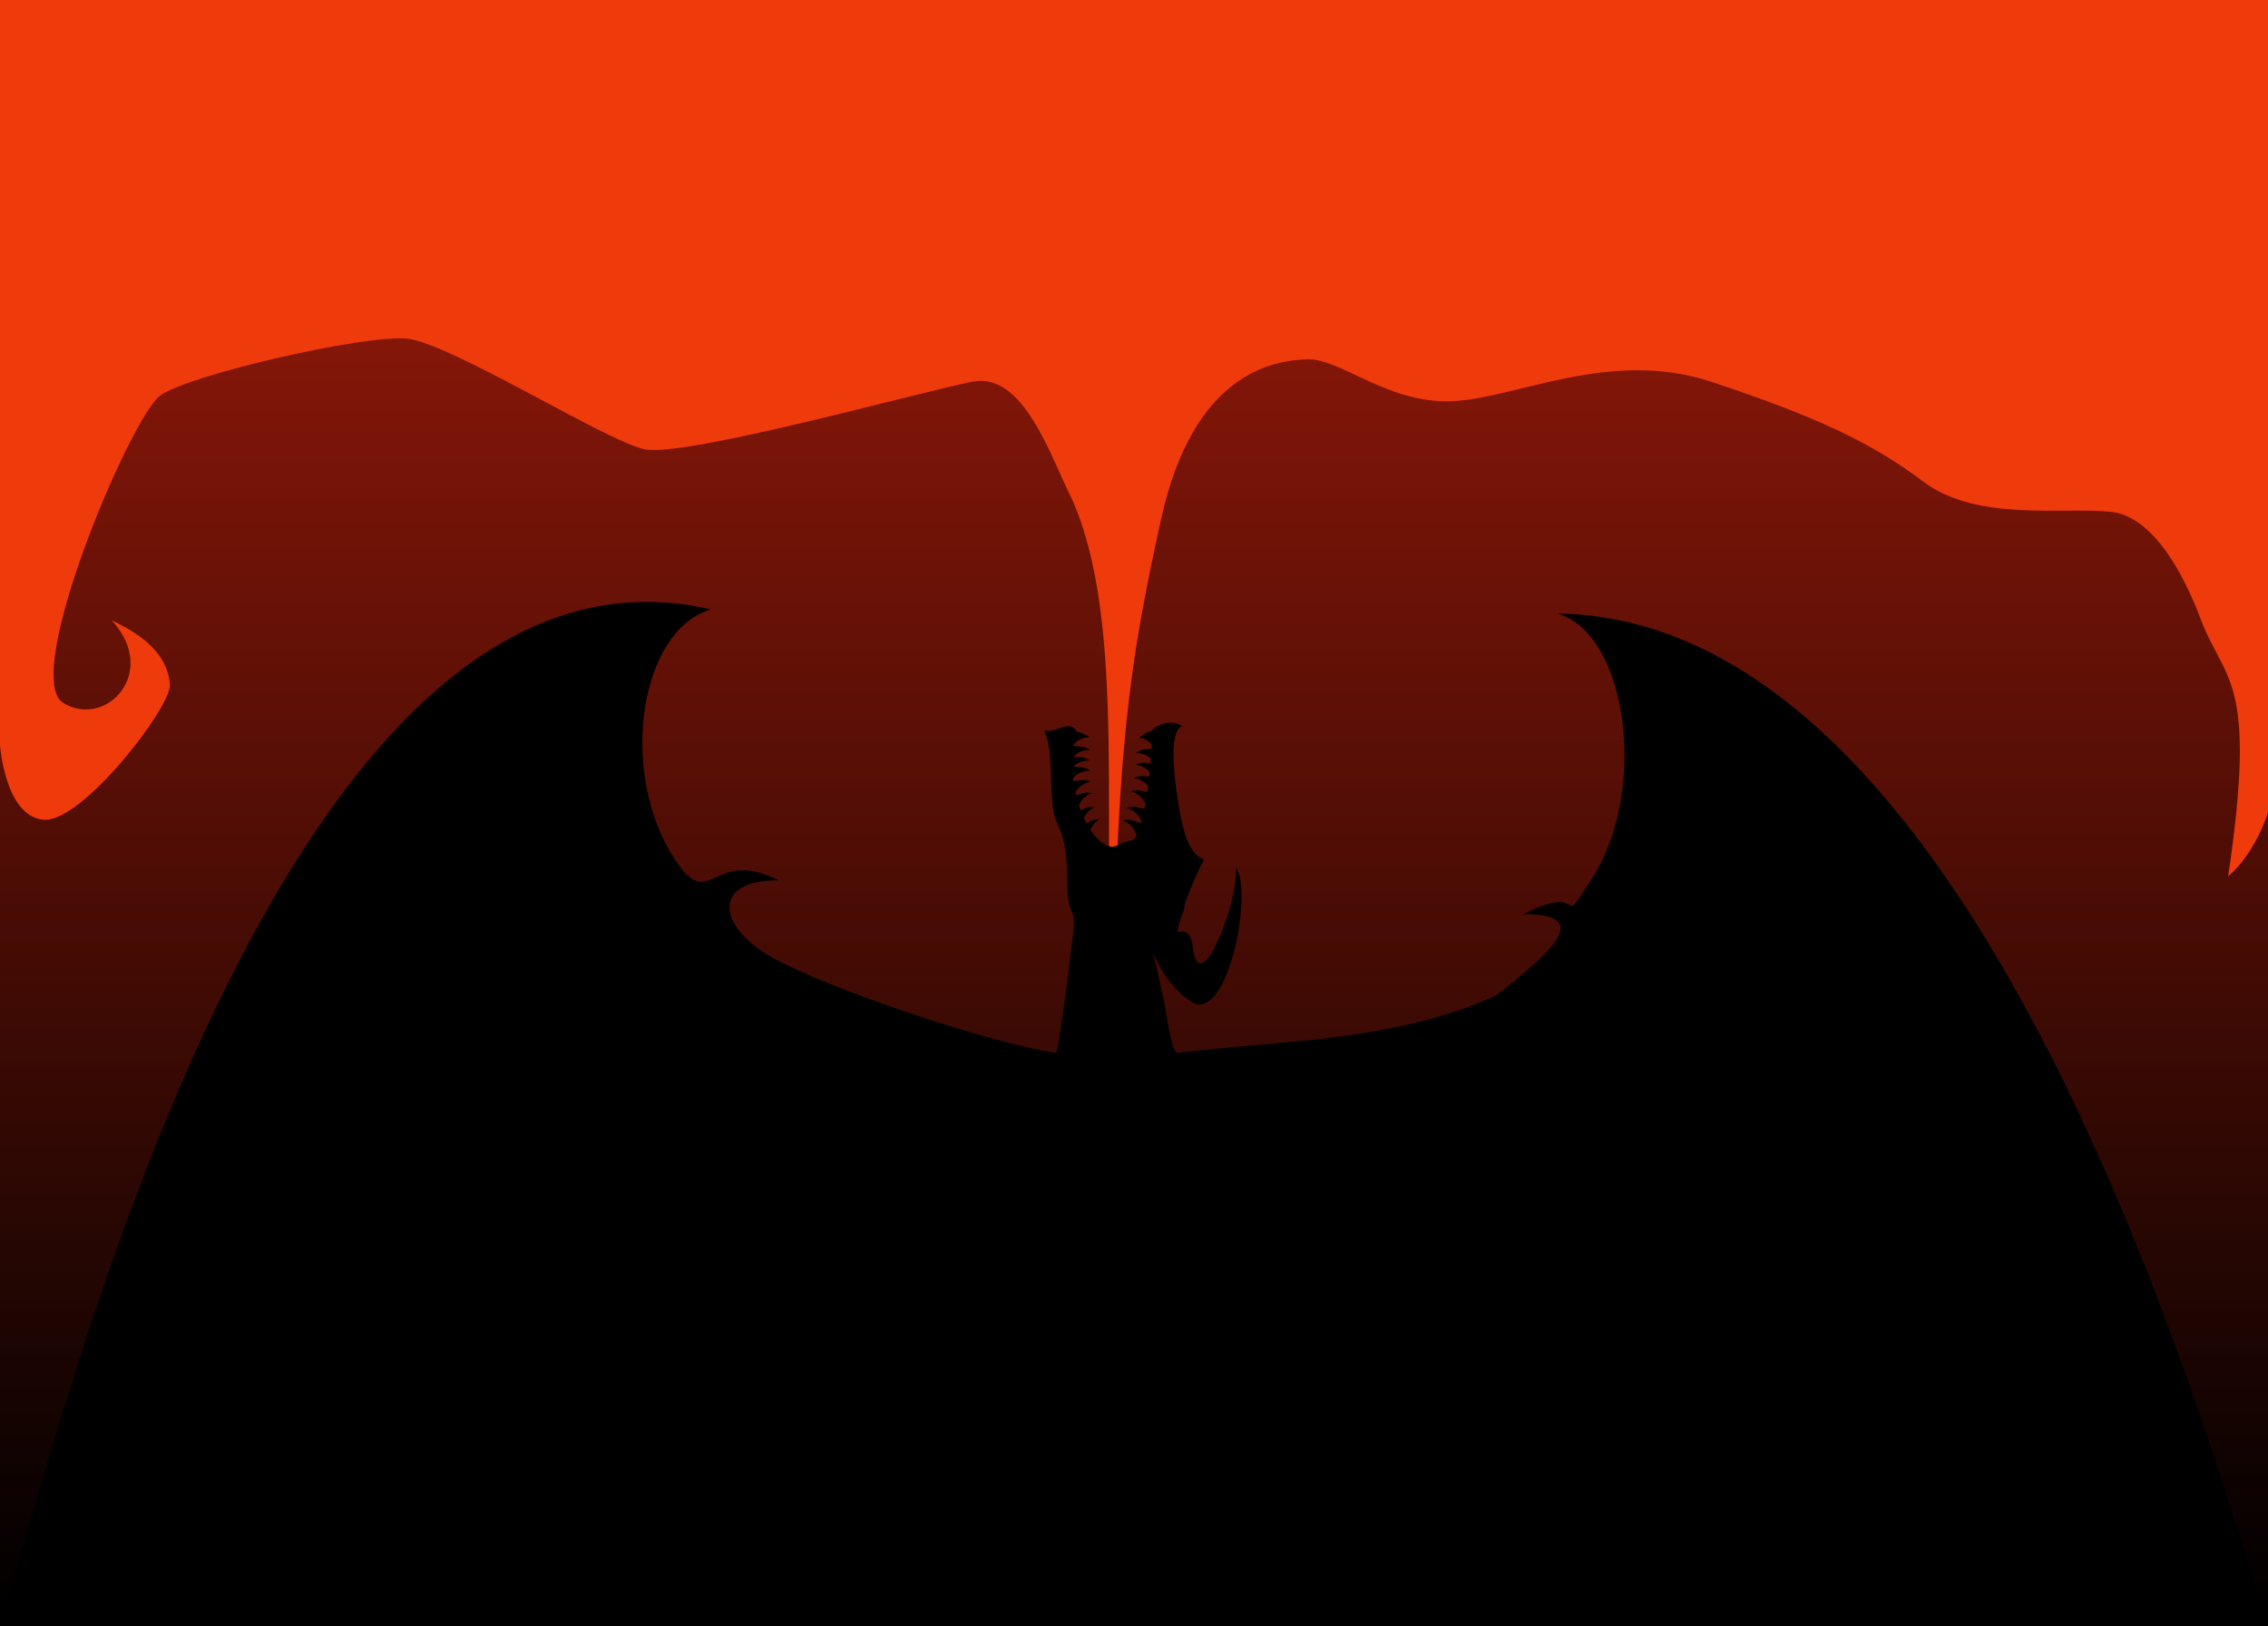
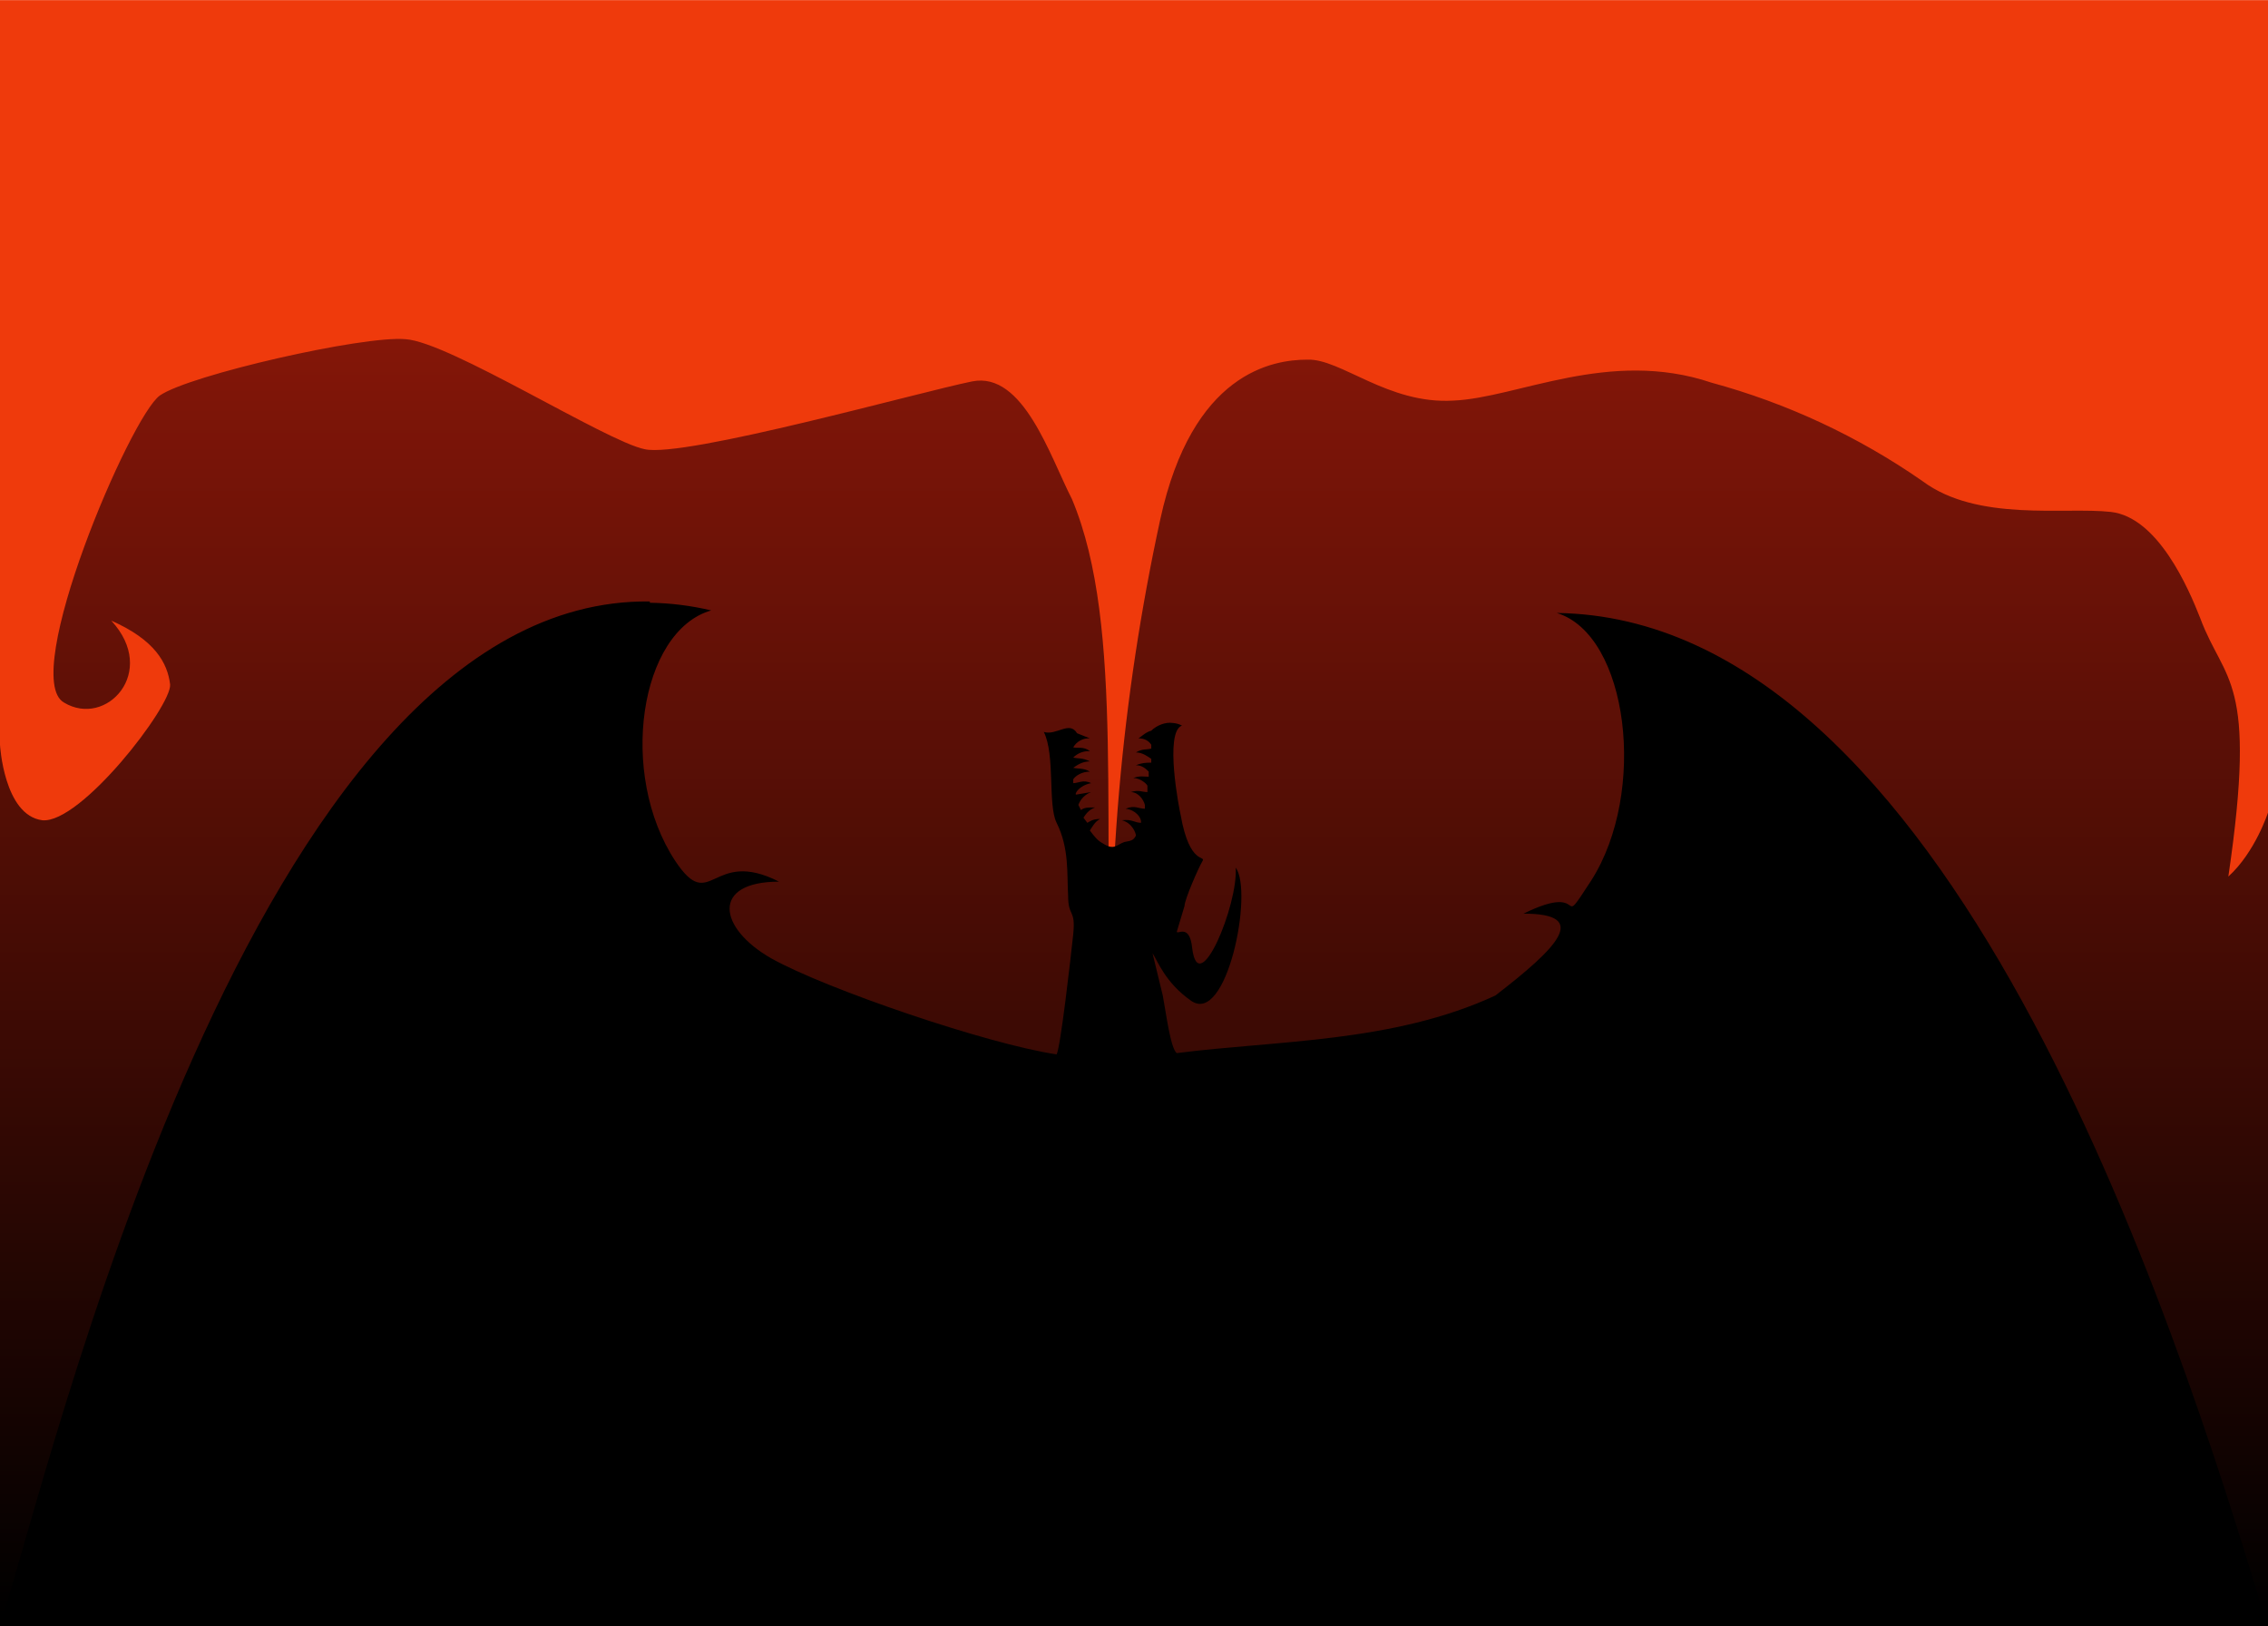
- <svg xmlns="http://www.w3.org/2000/svg" xmlns:xlink="http://www.w3.org/1999/xlink" width="670" height="480" viewBox="0 0 177.271 127">
+ <svg xmlns="http://www.w3.org/2000/svg" xmlns:xlink="http://www.w3.org/1999/xlink" width="670" height="480" viewBox="0 0 177.3 127">
  <defs>
    <linearGradient id="a">
      <stop offset="0" />
      <stop offset="1" stop-color="#9b1a0a" />
    </linearGradient>
-     <linearGradient xlink:href="#a" id="b" x1="50.271" y1="315.959" x2="50.271" y2="246.91" gradientUnits="userSpaceOnUse" gradientTransform="matrix(1 0 0 1.69634 74.083 -510.337)" />
+     <linearGradient xlink:href="#a" id="b" x1="50.3" y1="316" x2="50.3" y2="246.9" gradientUnits="userSpaceOnUse" gradientTransform="matrix(1 0 0 1.69634 74 -510.3)" />
  </defs>
-   <path fill="url(#b)" d="M0-87.313h177.271V26.688H0z" transform="translate(0 100.542)" />
-   <path d="M86.962 83.307C86 64.94 88.139 48.893 83.809 39.047c-1.684-3.32-3.784-10.016-7.807-9.22-4.022.794-22.522 5.939-25.61 5.284-3.086-.655-15.274-8.368-18.642-8.653-3.368-.284-16.931 2.813-19.223 4.45-2.292 1.637-10.94 22.02-7.573 24.032 3.368 2.011 7.493-2.403 3.789-6.455 3.336 1.557 4.396 3.274 4.537 5.005.14 1.73-6.923 10.898-9.916 10.57C.37 63.733 0 58.208 0 58.208V0H177.271v63.5s-.936 3.114-3.114 4.984c2.312-15.621-.262-15.088-2.18-20.186-.872-2.32-3.292-7.872-6.94-8.293-3.648-.421-10.474.816-14.697-2.36-4.223-3.176-8.588-5.147-16.525-7.792-7.938-2.646-15.18 1.248-20.258 1.496-5.078.248-8.796-3.381-11.405-3.273-2.609.108-8.873 1.008-11.404 12.519-2.531 11.511-3.625 18.516-3.786 42.712z" fill="#ef3a0c" />
-   <path d="M50.838 47.043C19.578 46.616 3.731 115.64 0 127c21.167 0 61.453.083 86.492.083 45.8-.083 56.383-.083 90.802.237-7.512-25.27-25.199-78.942-55.562-79.375 5.575 1.637 7.098 14.042 2.622 20.847-2.803 4.26 0 0-5.292 2.645 5.292 0 2.646 2.646-2.116 6.35-8.122 3.701-17.143 3.512-24.938 4.498-.529-.264-.86-3.44-1.124-4.498-.363-1.583-.542-2.694-.812-3.33.42.646.968 2.364 2.966 3.781 2.873 2.038 4.952-8.552 3.567-10.439.188 2.879-2.872 10.406-3.358 6.273-.225-1.915-1.257-1.007-1.206-1.312.163-.957.493-1.412.546-1.938.053-.527 1.13-2.98 1.445-3.48.316-.5-1.035.342-1.764-3.632-.068-.368-1.278-6.467.133-6.97a1.842 1.842 0 0 0-.679-.248c-.642-.09-1.334.22-1.737.633-.43.107-.708.367-.988.549.517-.027.759.259 1.02.5-.002.108-.004.207-.01.327-.41.099-.681-.033-1.224.348.544-.039.916.206 1.177.455-.008.11-.019.223-.028.336-.34-.018-.653-.118-1.162.124.491.047.87.31 1.097.574l-.037.35c-.365-.007-.684-.134-1.222.123.518.05.91.341 1.132.619-.02.157-.04.31-.063.466-.39-.044-.689-.243-1.29-.052.63.15 1.023.641 1.146.98-.022.124-.045.245-.068.365-.46-.003-.756-.27-1.422-.058.729.172 1.142.805 1.185 1.126v.002l-.011.044c-.495-.026-.757-.353-1.468-.196.71.239 1.063.907 1.076 1.23 0 .01.001.012.002.019-.227.375-.454.32-.91.45-.613.172-.794.664-1.704.105-.366-.253-.694-.615-.984-1.05.127-.301.36-.629.737-.842-.517-.011-.769.173-1.044.324a7.515 7.515 0 0 1-.203-.418c.146-.31.421-.651.849-.844-.531-.06-.798.113-1.097.24a9.873 9.873 0 0 1-.138-.399 1.74 1.74 0 0 1 1.018-.945c-.588-.123-.873.078-1.234.17-.018-.077-.04-.151-.056-.228.174-.322.597-.74 1.211-.837-.618-.247-.939-.038-1.366-.043a12.04 12.04 0 0 1-.032-.238c.235-.28.736-.604 1.358-.573-.556-.368-.913-.229-1.332-.322.26-.253.72-.507 1.272-.479-.528-.35-.877-.24-1.27-.309a1.732 1.732 0 0 1 1.307-.514c-.559-.37-.917-.228-1.34-.324l.002-.005a1.439 1.439 0 0 1 1.315-.65c-.51-.37-.908-.367-1.045-.47-.55-1.002-1.585.197-2.515-.076.855 1.853.245 5.682.975 7.163.947 1.921.76 3.888.86 5.614.1 1.726.649 1.08.429 3.002-.22 1.923-1.076 8.899-1.34 9.428-5.367-.798-17.987-5.091-22.202-7.465-4.272-2.406-4.786-6.03.506-6.03-5.292-2.645-5.292 2.646-8.094-1.614-4.477-6.805-2.773-17.916 2.802-19.552a22.316 22.316 0 0 0-4.724-.582z" />
+   <path fill="url(#b)" d="M0-87.3h177.3v114H0z" transform="translate(0 100.5)" />
+   <path d="M87 83.3C86 65 88 49 83.8 39c-1.7-3.3-3.8-10-7.8-9.2-4 .8-22.5 6-25.6 5.3-3-.6-15.3-8.4-18.7-8.6-3.3-.3-16.9 2.8-19.2 4.4-2.3 1.6-11 22-7.5 24 3.3 2 7.4-2.4 3.7-6.4 3.4 1.5 4.4 3.3 4.6 5 .1 1.7-7 10.9-10 10.6-3-.4-3.3-5.9-3.3-5.9V0h177.3v63.5s-1 3.1-3.1 5c2.3-15.6-.3-15.1-2.2-20.2-.9-2.3-3.3-7.9-7-8.3-3.6-.4-10.4.8-14.7-2.4a53.4 53.4 0 0 0-16.5-7.7c-8-2.7-15.2 1.2-20.2 1.4-5.1.3-8.8-3.3-11.4-3.2-2.7 0-9 1-11.5 12.5A168.5 168.5 0 0 0 87 83.3z" fill="#ef3a0c" />
+   <path d="M50.8 47c-31.2-.4-47 68.6-50.8 80h86.5c45.8 0 56.4 0 90.8.3-7.5-25.3-25.2-79-55.6-79.4 5.6 1.7 7.1 14 2.7 20.9-2.8 4.3 0 0-5.3 2.6 5.3 0 2.6 2.7-2.2 6.4-8 3.7-17.1 3.5-24.9 4.5-.5-.3-.9-3.5-1.1-4.5l-.8-3.3c.4.6 1 2.3 3 3.7 2.8 2 4.9-8.5 3.5-10.4.2 2.9-2.9 10.4-3.4 6.3-.2-2-1.2-1-1.2-1.3l.6-2c0-.5 1.1-3 1.4-3.5.3-.5-1 .4-1.7-3.6-.1-.4-1.3-6.5.1-7a1.8 1.8 0 0 0-.7-.2c-.6-.1-1.3.2-1.7.6-.4.1-.7.4-1 .6.5 0 .8.2 1 .5v.3c-.4.1-.7 0-1.2.3.5 0 .9.3 1.2.5v.3c-.4 0-.7 0-1.2.2.5 0 .8.3 1 .5v.4c-.3 0-.7-.1-1.2.1.5 0 1 .4 1.1.6v.5c-.4 0-.7-.2-1.3 0 .6 0 1 .6 1.1 1v.3c-.5 0-.8-.3-1.5 0 .8.1 1.2.7 1.2 1v.1c-.5 0-.7-.3-1.5-.2.8.2 1.1 1 1.1 1.2-.2.4-.4.4-.9.5-.6.2-.8.7-1.7.1-.4-.2-.7-.6-1-1 .2-.3.4-.7.8-.9-.6 0-.8.2-1 .3a7.5 7.5 0 0 1-.3-.4c.2-.3.4-.6.9-.8-.6 0-.8 0-1.1.2a9.9 9.9 0 0 1-.2-.4 1.7 1.7 0 0 1 1-1l-1.2.2V62c.1-.3.6-.7 1.2-.8-.6-.3-1 0-1.4 0a12 12 0 0 1 0-.3c.2-.3.7-.6 1.3-.6-.5-.3-.9-.2-1.3-.3.3-.2.7-.5 1.3-.5-.6-.3-.9-.2-1.3-.3a1.7 1.7 0 0 1 1.3-.5c-.5-.4-1-.2-1.3-.3a1.4 1.4 0 0 1 1.3-.7l-1-.4c-.6-1-1.6.2-2.6-.1.9 1.8.3 5.7 1 7.1 1 2 .8 4 .9 5.7 0 1.7.6 1 .4 3-.2 1.9-1 8.9-1.3 9.4-5.4-.8-18-5.1-22.3-7.5-4.2-2.4-4.7-6 .6-6-5.3-2.7-5.3 2.6-8.1-1.6-4.5-6.8-2.8-18 2.8-19.6a22.3 22.3 0 0 0-4.8-.6z" />
</svg>
